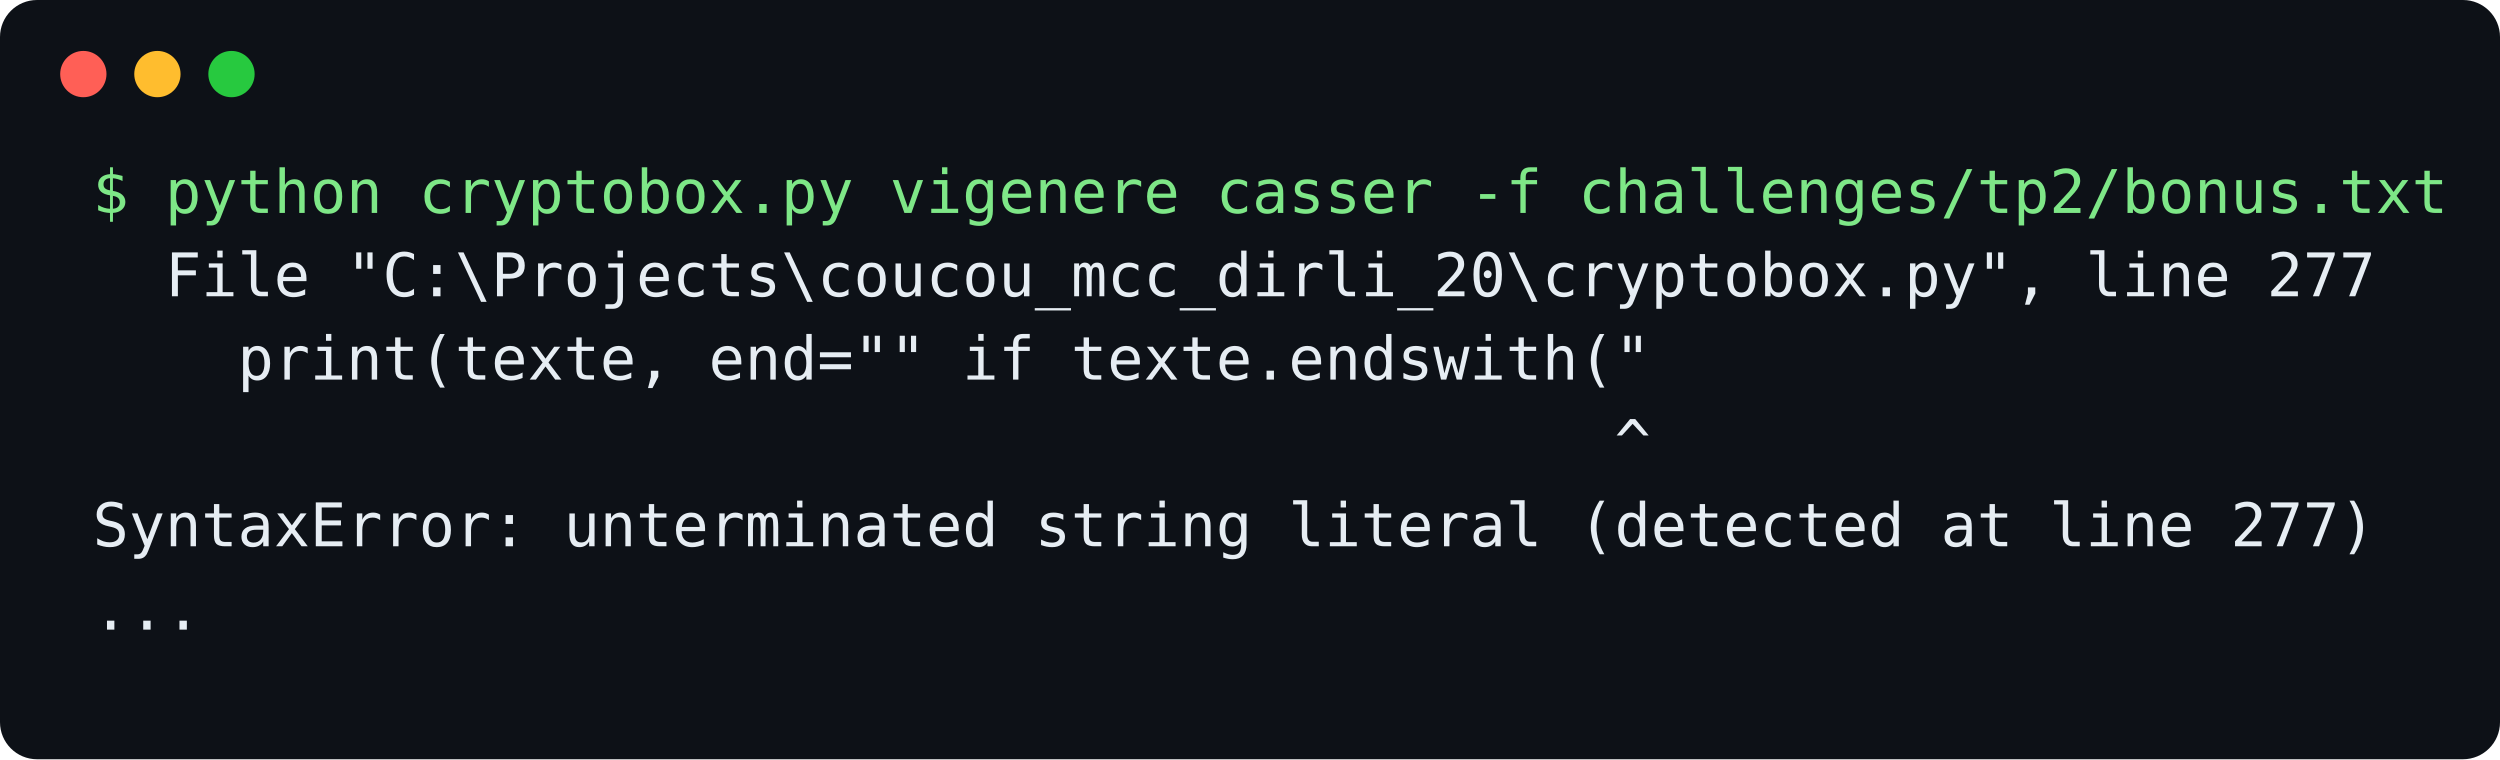
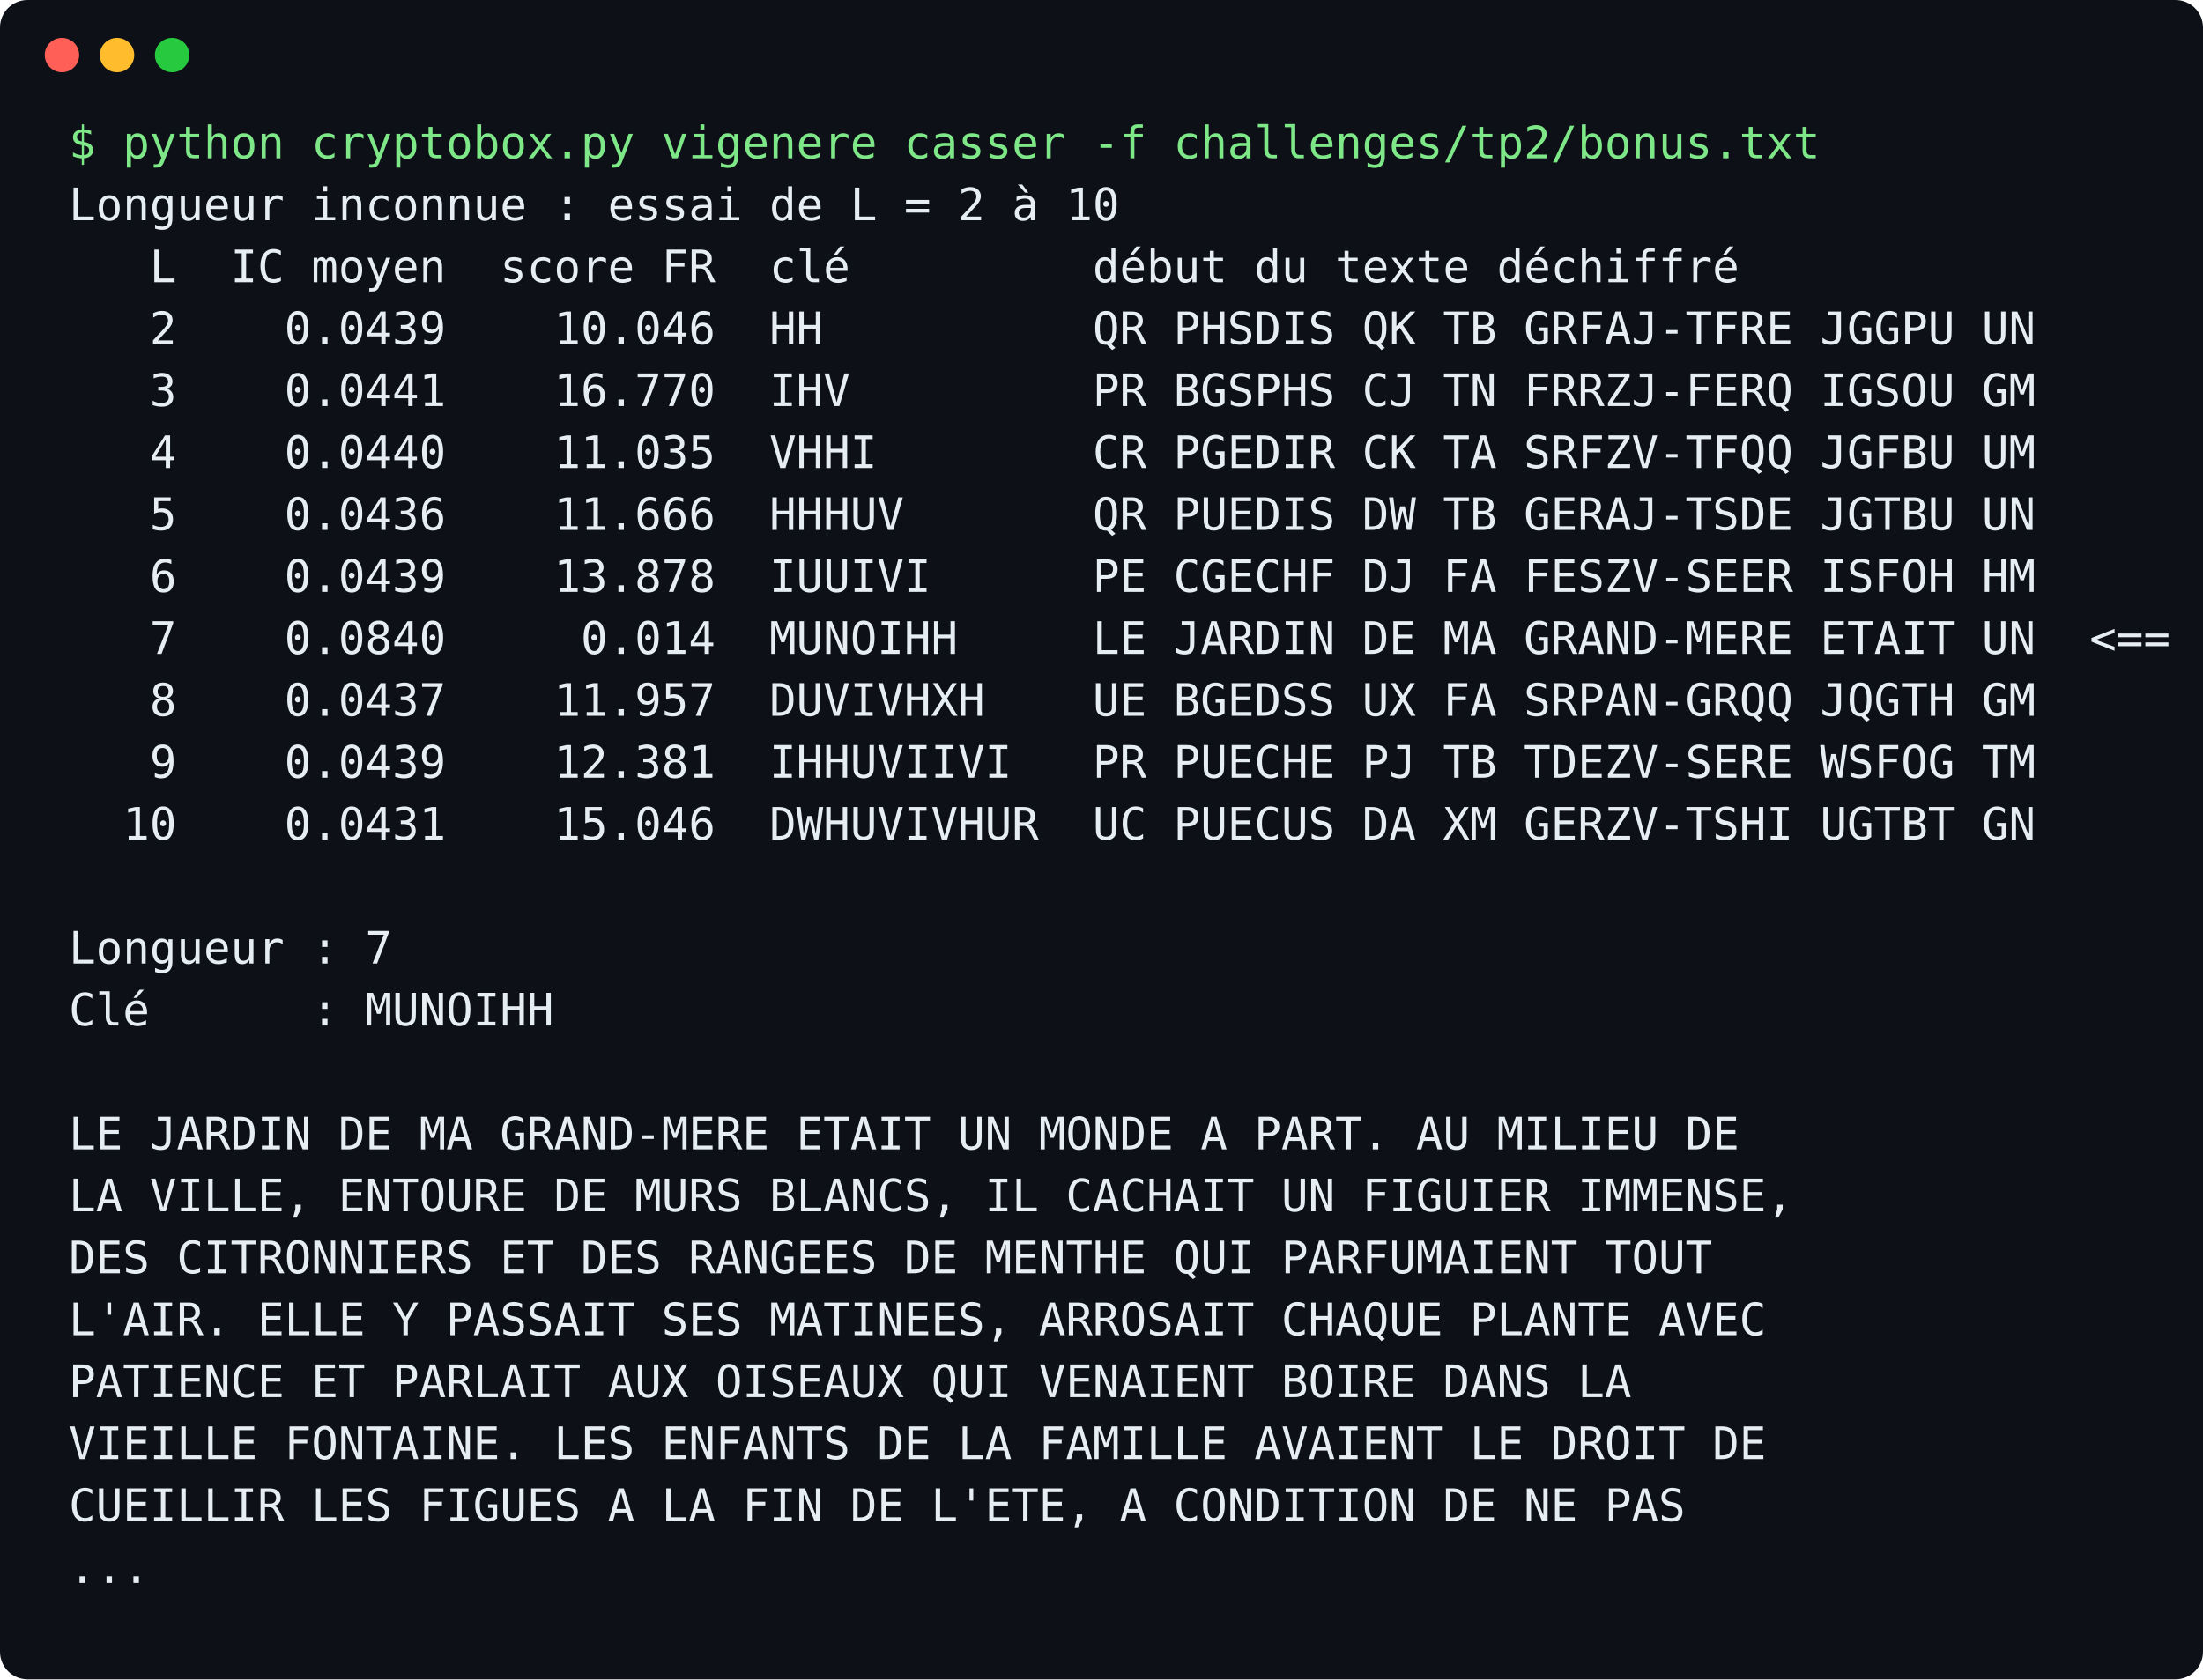
- <svg xmlns="http://www.w3.org/2000/svg" width="540" height="164" font-family="Consolas, Menlo, monospace" font-size="13">
-   <rect width="540" height="164" rx="8" fill="#0d1117" />
+ <svg xmlns="http://www.w3.org/2000/svg" width="640" height="488" font-family="Consolas, Menlo, monospace" font-size="13">
+   <rect width="640" height="488" rx="8" fill="#0d1117" />
  <circle cx="18" cy="16" r="5" fill="#ff5f56" />
  <circle cx="34" cy="16" r="5" fill="#ffbd2e" />
  <circle cx="50" cy="16" r="5" fill="#27c93f" />
  <text x="20" y="46" fill="#7ee787" xml:space="preserve">$ python cryptobox.py vigenere casser -f challenges/tp2/bonus.txt</text>
-   <text x="20" y="64" fill="#e6edf3" xml:space="preserve">  File "C:\Projects\coucou_mcc_dirli_20\cryptobox.py", line 277</text>
-   <text x="20" y="82" fill="#e6edf3" xml:space="preserve">    print(texte, end="" if texte.endswith("</text>
-   <text x="20" y="100" fill="#e6edf3" xml:space="preserve">                                          ^</text>
-   <text x="20" y="118" fill="#e6edf3" xml:space="preserve">SyntaxError: unterminated string literal (detected at line 277)</text>
-   <text x="20" y="136" fill="#e6edf3" xml:space="preserve">...</text>
+   <text x="20" y="64" fill="#e6edf3" xml:space="preserve">Longueur inconnue : essai de L = 2 à 10</text>
+   <text x="20" y="82" fill="#e6edf3" xml:space="preserve">   L  IC moyen  score FR  clé         début du texte déchiffré</text>
+   <text x="20" y="100" fill="#e6edf3" xml:space="preserve">   2    0.0439    10.046  HH          QR PHSDIS QK TB GRFAJ-TFRE JGGPU UN </text>
+   <text x="20" y="118" fill="#e6edf3" xml:space="preserve">   3    0.0441    16.770  IHV         PR BGSPHS CJ TN FRRZJ-FERQ IGSOU GM </text>
+   <text x="20" y="136" fill="#e6edf3" xml:space="preserve">   4    0.0440    11.035  VHHI        CR PGEDIR CK TA SRFZV-TFQQ JGFBU UM </text>
+   <text x="20" y="154" fill="#e6edf3" xml:space="preserve">   5    0.0436    11.666  HHHUV       QR PUEDIS DW TB GERAJ-TSDE JGTBU UN </text>
+   <text x="20" y="172" fill="#e6edf3" xml:space="preserve">   6    0.0439    13.878  IUUIVI      PE CGECHF DJ FA FESZV-SEER ISFOH HM </text>
+   <text x="20" y="190" fill="#e6edf3" xml:space="preserve">   7    0.0840     0.014  MUNOIHH     LE JARDIN DE MA GRAND-MERE ETAIT UN  &lt;==</text>
+   <text x="20" y="208" fill="#e6edf3" xml:space="preserve">   8    0.0437    11.957  DUVIVHXH    UE BGEDSS UX FA SRPAN-GRQQ JQGTH GM </text>
+   <text x="20" y="226" fill="#e6edf3" xml:space="preserve">   9    0.0439    12.381  IHHUVIIVI   PR PUECHE PJ TB TDEZV-SERE WSFOG TM </text>
+   <text x="20" y="244" fill="#e6edf3" xml:space="preserve">  10    0.0431    15.046  DWHUVIVHUR  UC PUECUS DA XM GERZV-TSHI UGTBT GN </text>
+   <text x="20" y="262" fill="#e6edf3" xml:space="preserve" />
+   <text x="20" y="280" fill="#e6edf3" xml:space="preserve">Longueur : 7</text>
+   <text x="20" y="298" fill="#e6edf3" xml:space="preserve">Clé      : MUNOIHH</text>
+   <text x="20" y="316" fill="#e6edf3" xml:space="preserve" />
+   <text x="20" y="334" fill="#e6edf3" xml:space="preserve">LE JARDIN DE MA GRAND-MERE ETAIT UN MONDE A PART. AU MILIEU DE</text>
+   <text x="20" y="352" fill="#e6edf3" xml:space="preserve">LA VILLE, ENTOURE DE MURS BLANCS, IL CACHAIT UN FIGUIER IMMENSE,</text>
+   <text x="20" y="370" fill="#e6edf3" xml:space="preserve">DES CITRONNIERS ET DES RANGEES DE MENTHE QUI PARFUMAIENT TOUT</text>
+   <text x="20" y="388" fill="#e6edf3" xml:space="preserve">L'AIR. ELLE Y PASSAIT SES MATINEES, ARROSAIT CHAQUE PLANTE AVEC</text>
+   <text x="20" y="406" fill="#e6edf3" xml:space="preserve">PATIENCE ET PARLAIT AUX OISEAUX QUI VENAIENT BOIRE DANS LA</text>
+   <text x="20" y="424" fill="#e6edf3" xml:space="preserve">VIEILLE FONTAINE. LES ENFANTS DE LA FAMILLE AVAIENT LE DROIT DE</text>
+   <text x="20" y="442" fill="#e6edf3" xml:space="preserve">CUEILLIR LES FIGUES A LA FIN DE L'ETE, A CONDITION DE NE PAS</text>
+   <text x="20" y="460" fill="#e6edf3" xml:space="preserve">...</text>
</svg>
